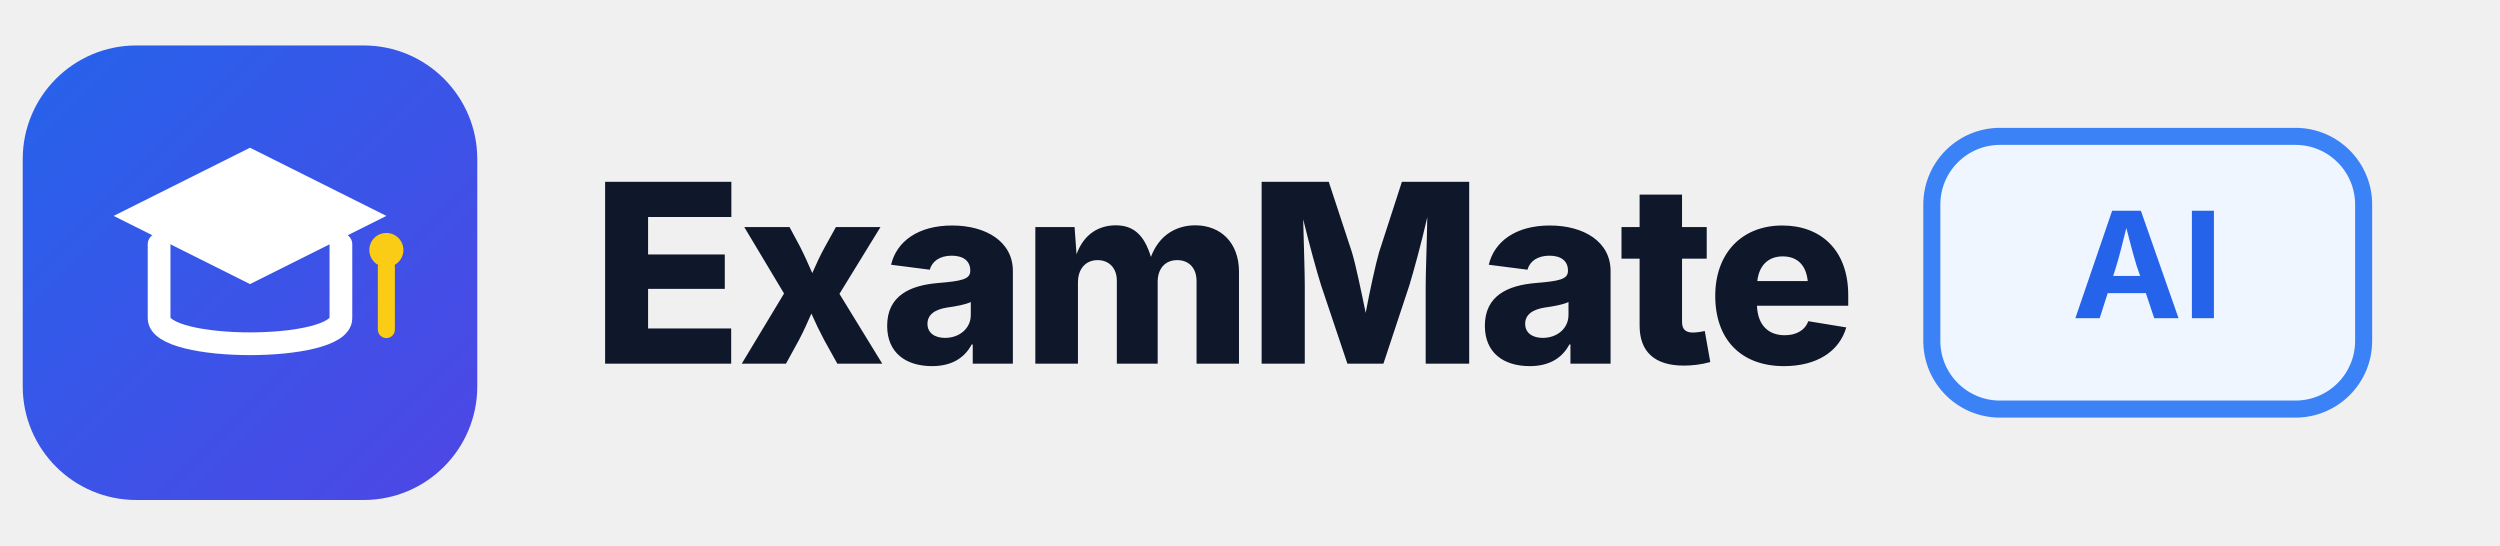
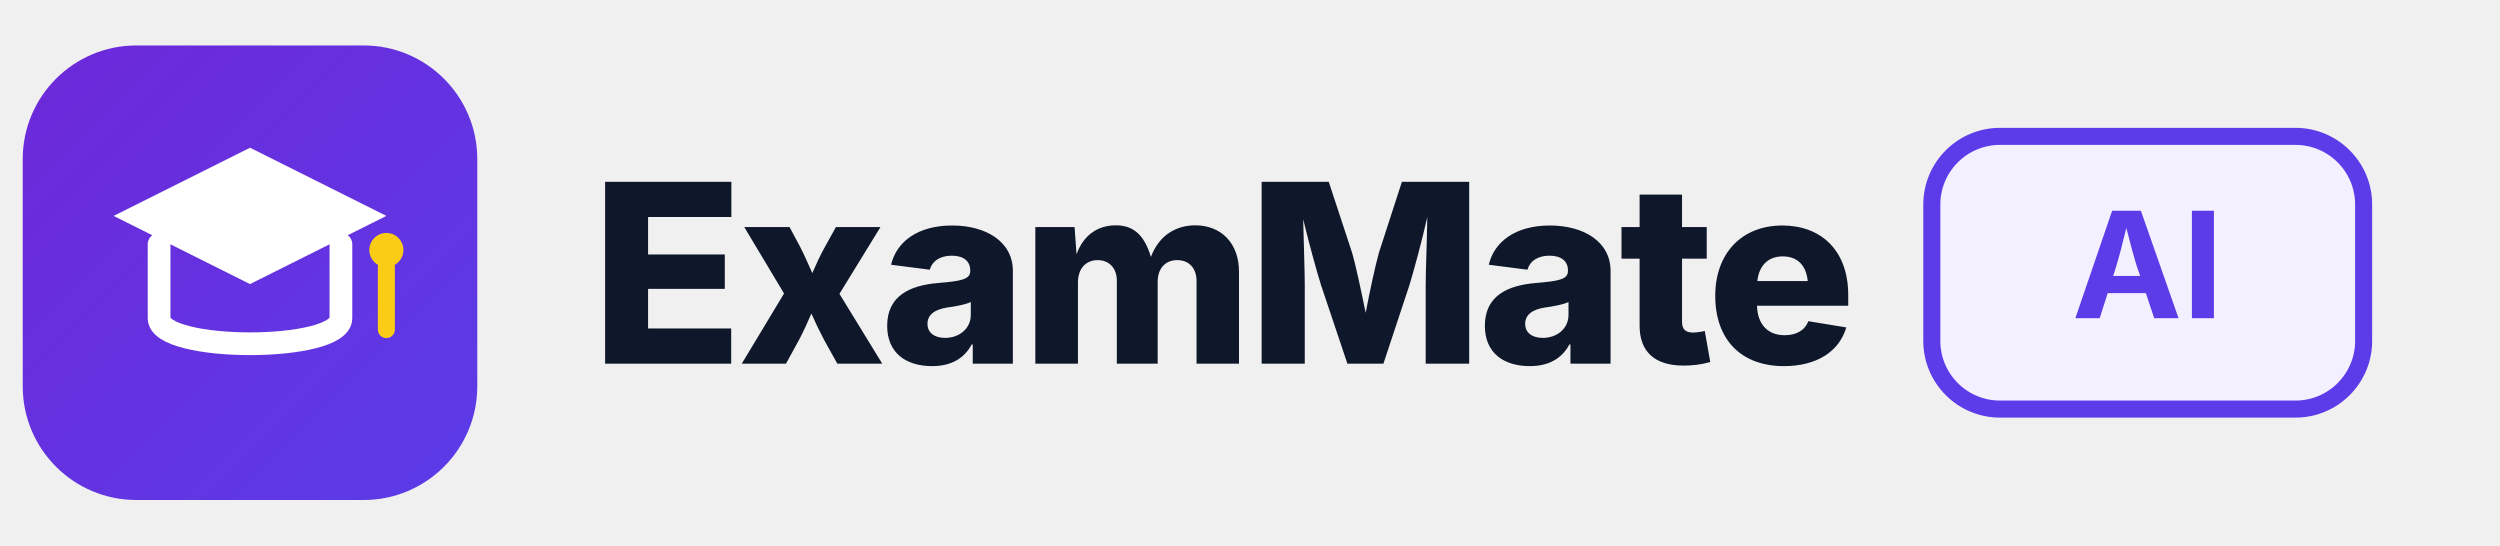
<svg xmlns="http://www.w3.org/2000/svg" viewBox="0 0 220 48" width="220" height="48" role="img" aria-label="ExamMate AI Logo">
  <defs>
-     <linearGradient id="emGrad" x1="0%" y1="0%" x2="100%" y2="100%">
-       <stop offset="0%" stop-color="#2563eb" />
-       <stop offset="100%" stop-color="#4f46e5" />
+     <linearGradient id="emPurpleGrad" x1="0%" y1="0%" x2="100%" y2="100%">
+       <stop offset="0%" stop-color="#6D28D9" />
+       <stop offset="100%" stop-color="#5B3CE8" />
    </linearGradient>
  </defs>
-   <rect x="2" y="4" width="40" height="40" rx="10" fill="url(#emGrad)" />
+   <rect x="2" y="4" width="40" height="40" rx="10" fill="url(#emPurpleGrad)" />
  <path d="M22 13 L34 19 L22 25 L10 19 Z" fill="#ffffff" />
  <path d="M14 21.5 L14 28 C14 31 30 31 30 28 L30 21.5" stroke="#ffffff" stroke-width="2" fill="none" stroke-linecap="round" />
  <circle cx="34" cy="22" r="1.5" fill="#facc15" />
  <line x1="34" y1="23.5" x2="34" y2="29" stroke="#facc15" stroke-width="1.5" stroke-linecap="round" />
  <text x="52" y="32" font-family="system-ui, -apple-system, sans-serif" font-size="22" font-weight="800" fill="#0f172a" letter-spacing="-0.5">ExamMate</text>
-   <rect x="170" y="12" width="38" height="24" rx="6" fill="#eff6ff" stroke="#3b82f6" stroke-width="1.5" />
-   <text x="189" y="28" font-family="system-ui, -apple-system, sans-serif" font-size="13" font-weight="700" fill="#2563eb" text-anchor="middle">AI</text>
+   <rect x="170" y="12" width="38" height="24" rx="6" fill="#f3f0ff" stroke="#5B3CE8" stroke-width="1.5" />
+   <text x="189" y="28" font-family="system-ui, -apple-system, sans-serif" font-size="13" font-weight="700" fill="#5B3CE8" text-anchor="middle">AI</text>
</svg>
